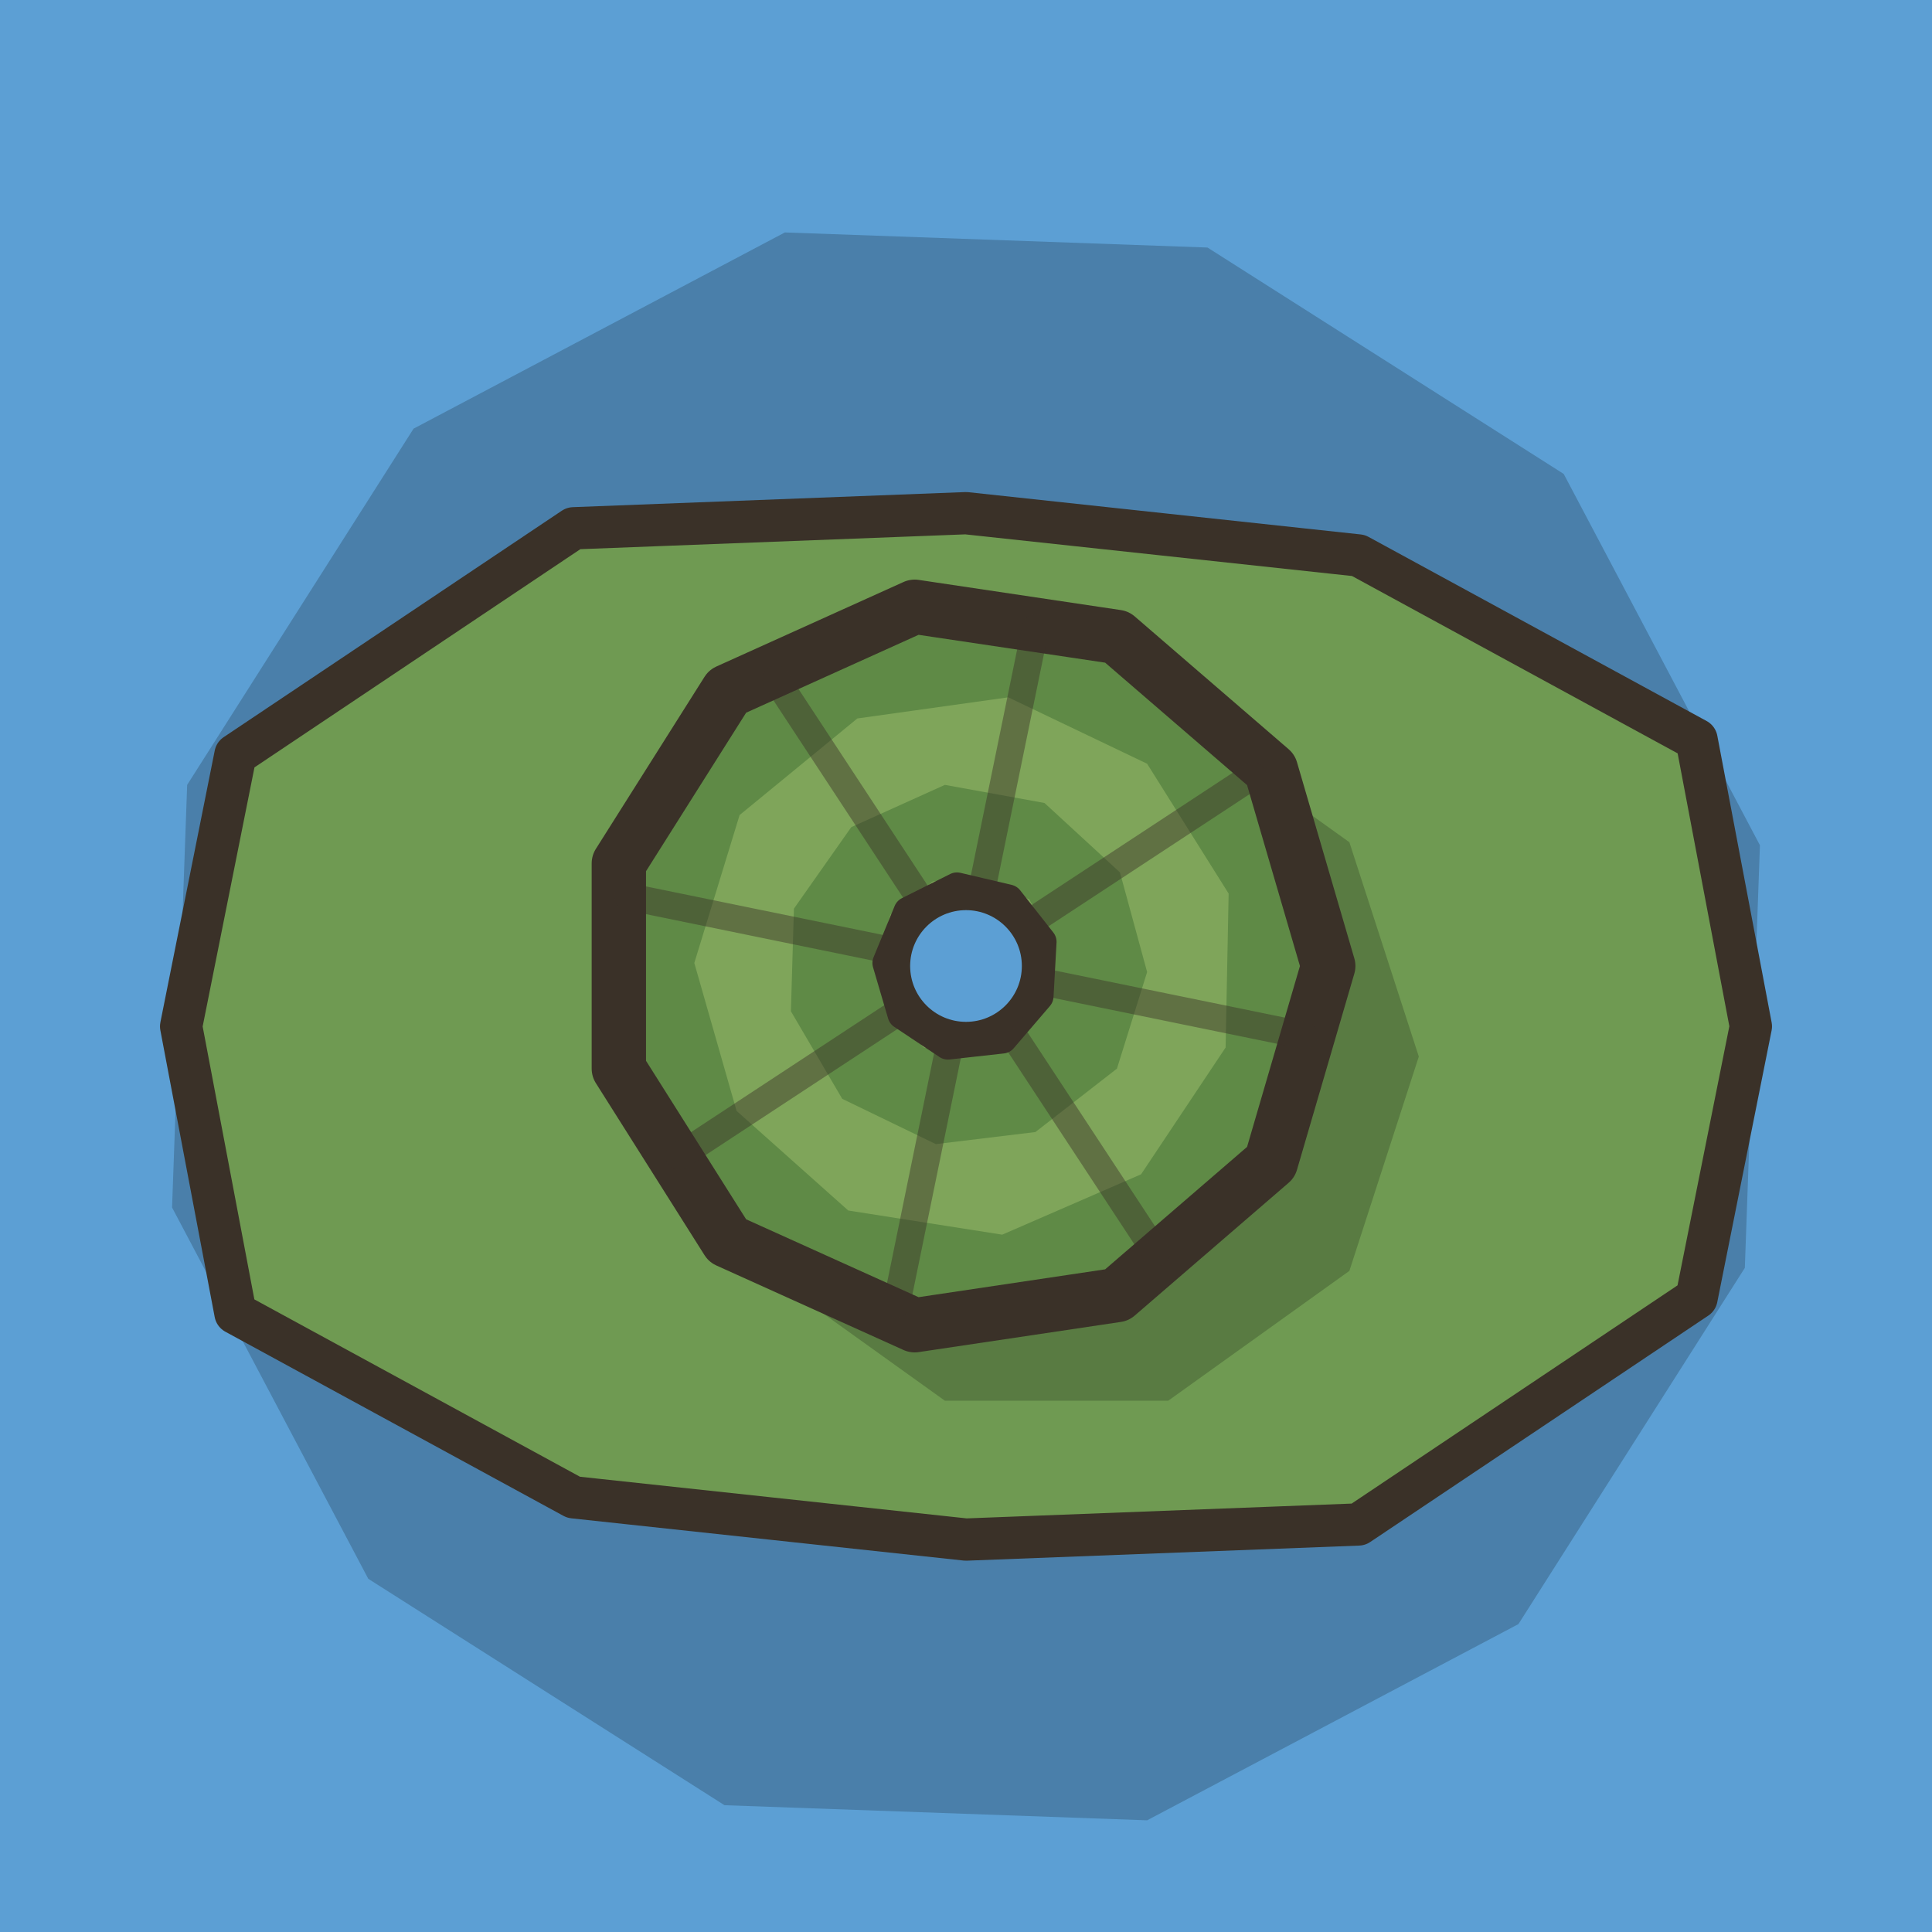
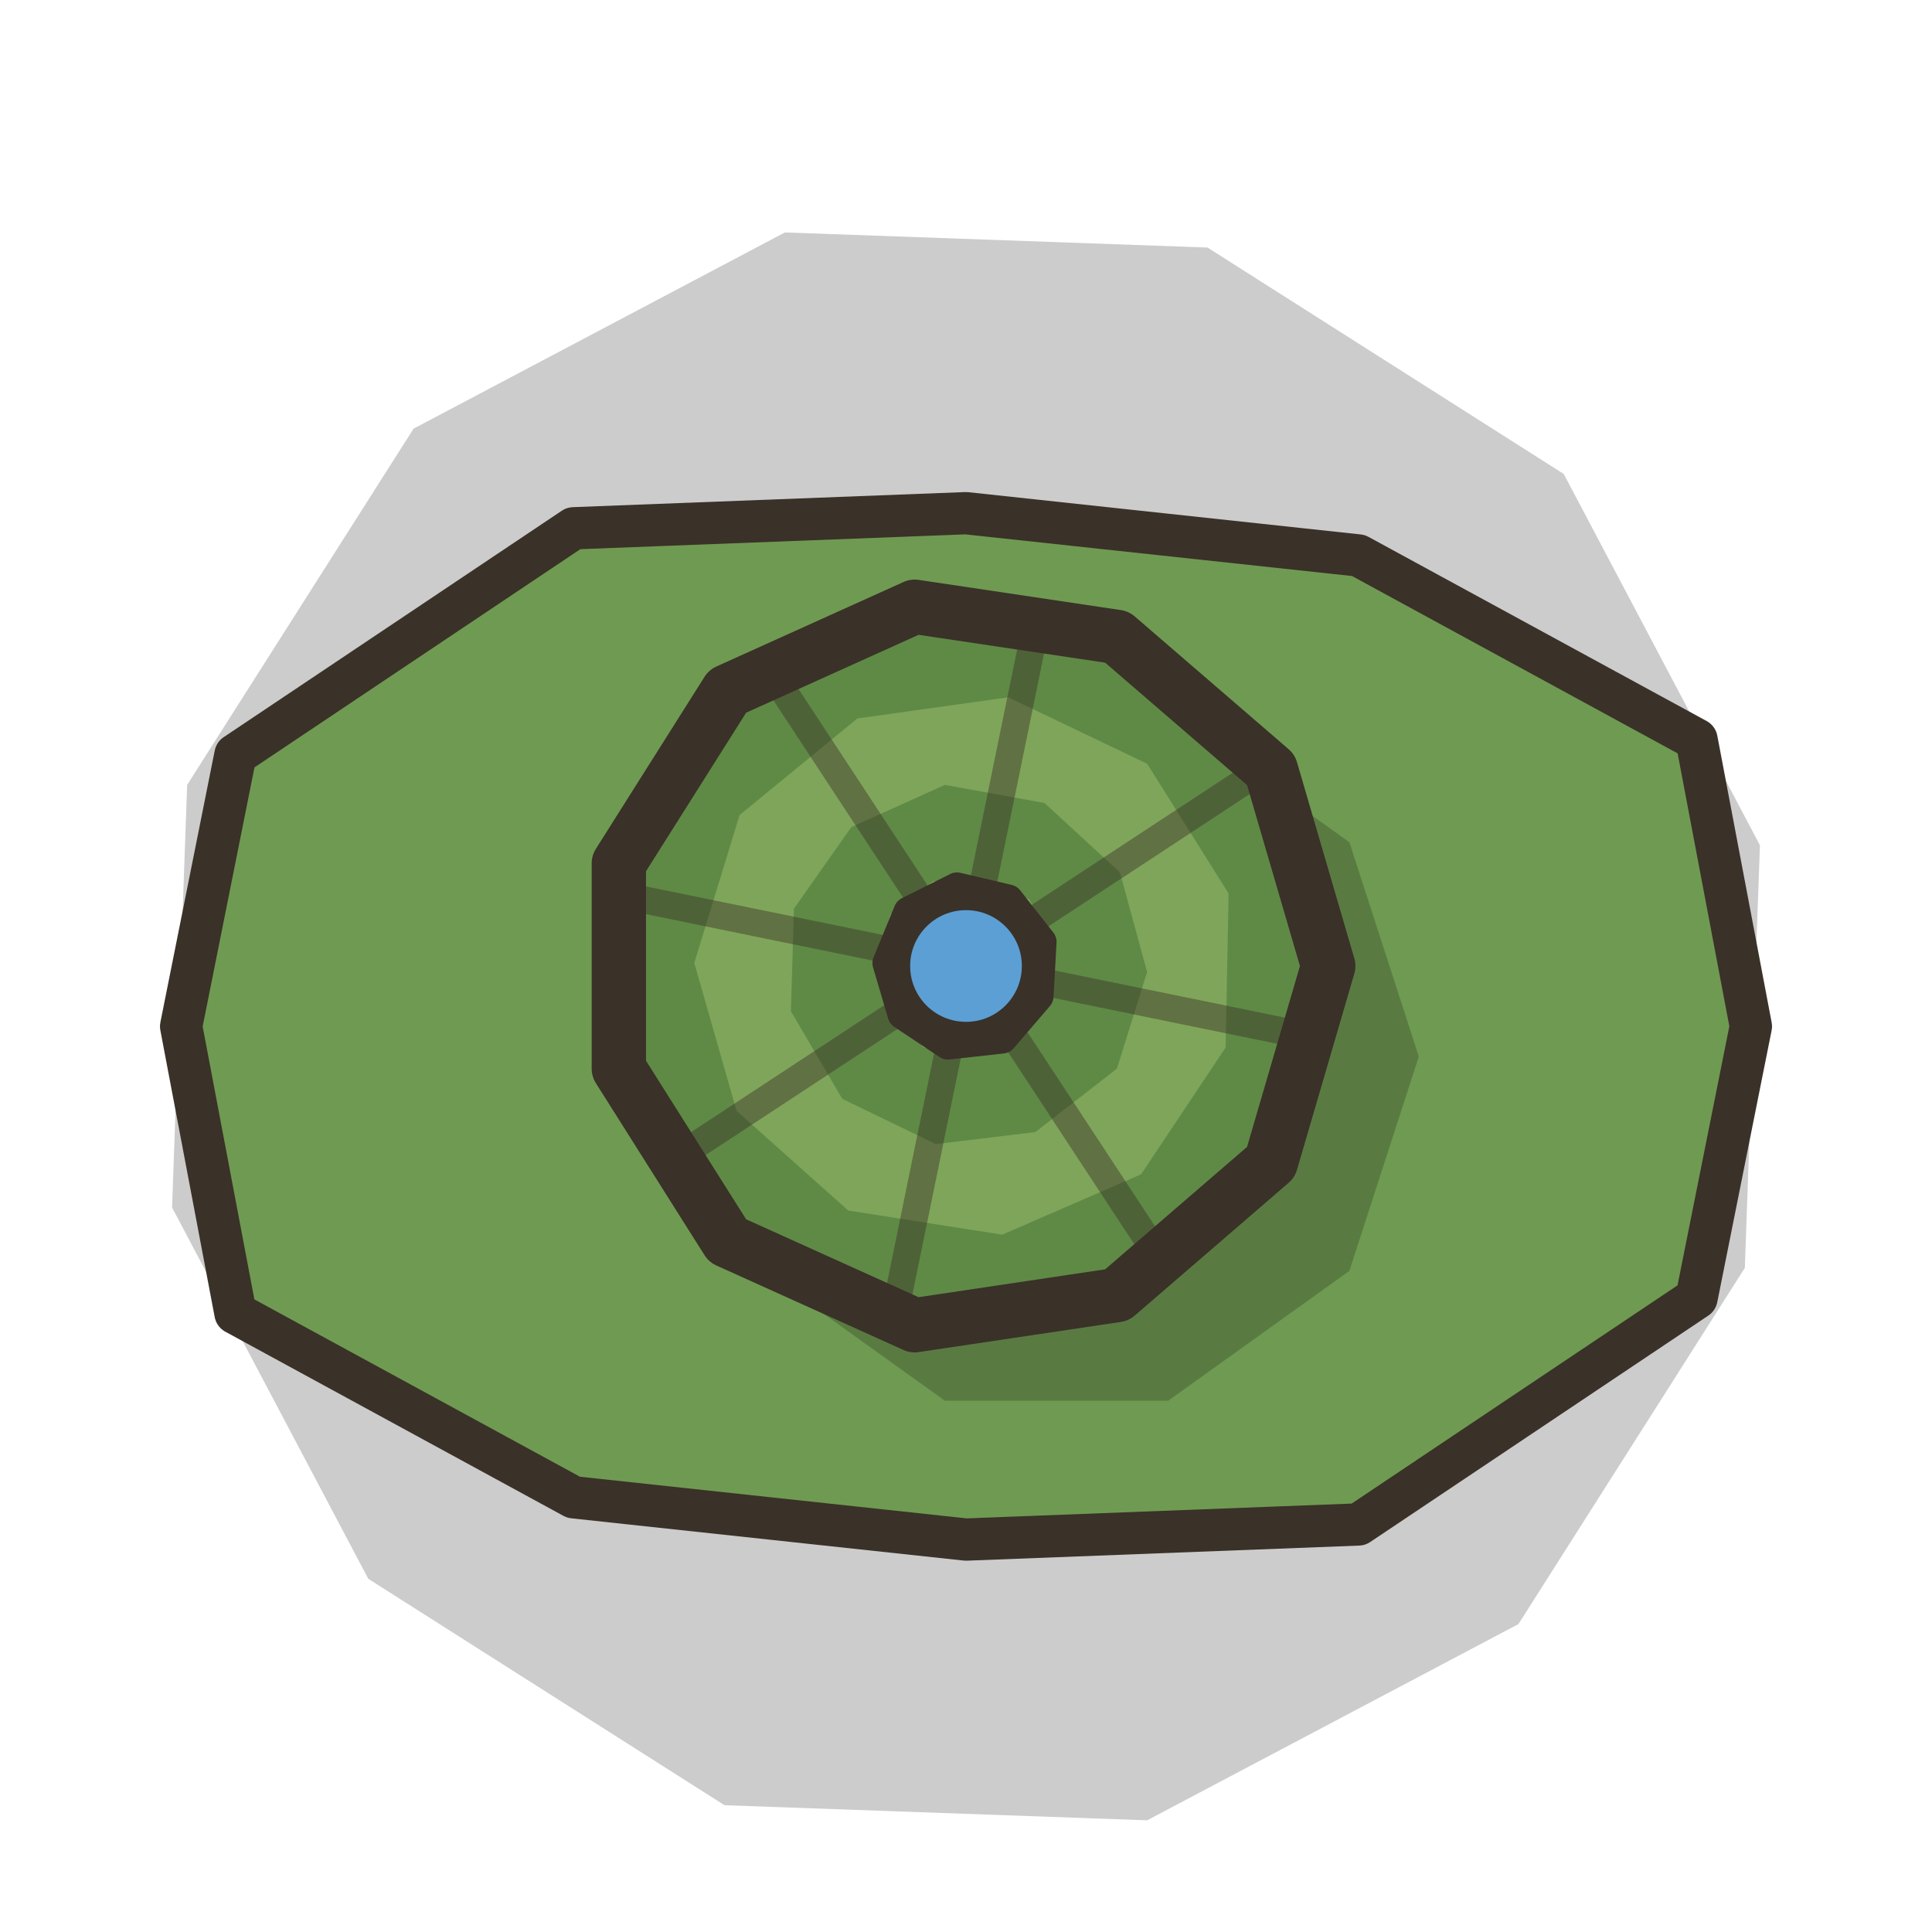
<svg xmlns="http://www.w3.org/2000/svg" width="64" height="64" viewBox="0 0 64 64">
-   <path d="M0.0,0.0 L64.0,0.0 L64.0,64.0 L0.0,64.0 Z" fill="#5c9fd4" />
  <path d="M57.8,42.0 L50.3,53.8 L38.0,60.3 L24.0,59.8 L12.2,52.3 L5.7,40.0 L6.2,26.0 L13.7,14.2 L26.0,7.7 L40.0,8.2 L51.8,15.7 L58.3,28.0 Z" fill="#000000" opacity="0.2" />
  <path d="M58.0,34.0 L56.2,43.0 L45.0,50.5 L32.0,51.0 L19.0,49.6 L7.8,43.5 L6.0,34.0 L7.8,25.0 L19.0,17.5 L32.0,17.0 L45.0,18.4 L56.2,24.5 Z" fill="#6f9a52" stroke="#3a3128" stroke-width="1.4" stroke-linejoin="round" stroke-linecap="round" />
  <path d="M47.0,35.0 L44.7,42.1 L38.7,46.4 L31.3,46.4 L25.3,42.1 L23.0,35.0 L25.3,27.9 L31.3,23.6 L38.7,23.6 L44.7,27.9 Z" fill="#000000" opacity="0.2" />
  <path d="M44.0,32.0 L42.1,38.5 L37.0,42.9 L30.3,43.9 L24.1,41.1 L20.5,35.4 L20.5,28.6 L24.1,22.9 L30.3,20.1 L37.0,21.1 L42.1,25.5 Z" fill="#5f8a46" stroke="#3a3128" stroke-width="1.8" stroke-linejoin="round" stroke-linecap="round" />
  <path d="M40.6,34.7 L37.8,38.9 L33.2,40.9 L28.1,40.1 L24.4,36.8 L23.0,31.9 L24.5,27.0 L28.4,23.8 L33.4,23.1 L38.0,25.3 L40.7,29.6 Z" fill="#7fa55a" />
  <path d="M37.0,35.4 L34.3,37.5 L31.0,37.9 L27.9,36.4 L26.2,33.5 L26.3,30.1 L28.2,27.4 L31.3,26.0 L34.6,26.6 L37.1,28.9 L38.0,32.2 Z" fill="#5f8a46" />
  <path d="M33.9,34.3 L32.3,35.0 L30.6,34.7 L29.4,33.5 L29.0,31.9 L29.5,30.3 L30.9,29.2 L32.6,29.1 L34.1,29.8 L34.9,31.3 L34.8,33.0 Z" fill="#7fa55a" />
  <path d="M34.4,33.0 L33.2,34.4 L31.4,34.6 L29.9,33.6 L29.4,31.9 L30.1,30.2 L31.7,29.4 L33.4,29.8 L34.5,31.2 Z" fill="#8a8a7a" stroke="#3a3128" stroke-width="1" stroke-linejoin="round" stroke-linecap="round" />
  <path d="M34.9,32.6 L43.2,34.3" fill="none" stroke="#3a3128" stroke-width="0.9" stroke-linecap="round" stroke-linejoin="round" opacity="0.45" />
  <path d="M33.7,34.5 L38.3,41.5" fill="none" stroke="#3a3128" stroke-width="0.9" stroke-linecap="round" stroke-linejoin="round" opacity="0.45" />
  <path d="M31.4,34.9 L29.7,43.2" fill="none" stroke="#3a3128" stroke-width="0.9" stroke-linecap="round" stroke-linejoin="round" opacity="0.45" />
  <path d="M29.5,33.7 L22.5,38.3" fill="none" stroke="#3a3128" stroke-width="0.9" stroke-linecap="round" stroke-linejoin="round" opacity="0.45" />
  <path d="M29.1,31.4 L20.8,29.7" fill="none" stroke="#3a3128" stroke-width="0.9" stroke-linecap="round" stroke-linejoin="round" opacity="0.45" />
  <path d="M30.3,29.5 L25.7,22.5" fill="none" stroke="#3a3128" stroke-width="0.9" stroke-linecap="round" stroke-linejoin="round" opacity="0.45" />
  <path d="M32.6,29.1 L34.3,20.8" fill="none" stroke="#3a3128" stroke-width="0.9" stroke-linecap="round" stroke-linejoin="round" opacity="0.45" />
  <path d="M34.5,30.3 L41.5,25.7" fill="none" stroke="#3a3128" stroke-width="0.9" stroke-linecap="round" stroke-linejoin="round" opacity="0.45" />
  <circle cx="32.0" cy="32.0" r="2.2" fill="#5c9fd4" stroke="#3a3128" stroke-width="0.7" stroke-linejoin="round" stroke-linecap="round" />
</svg>
